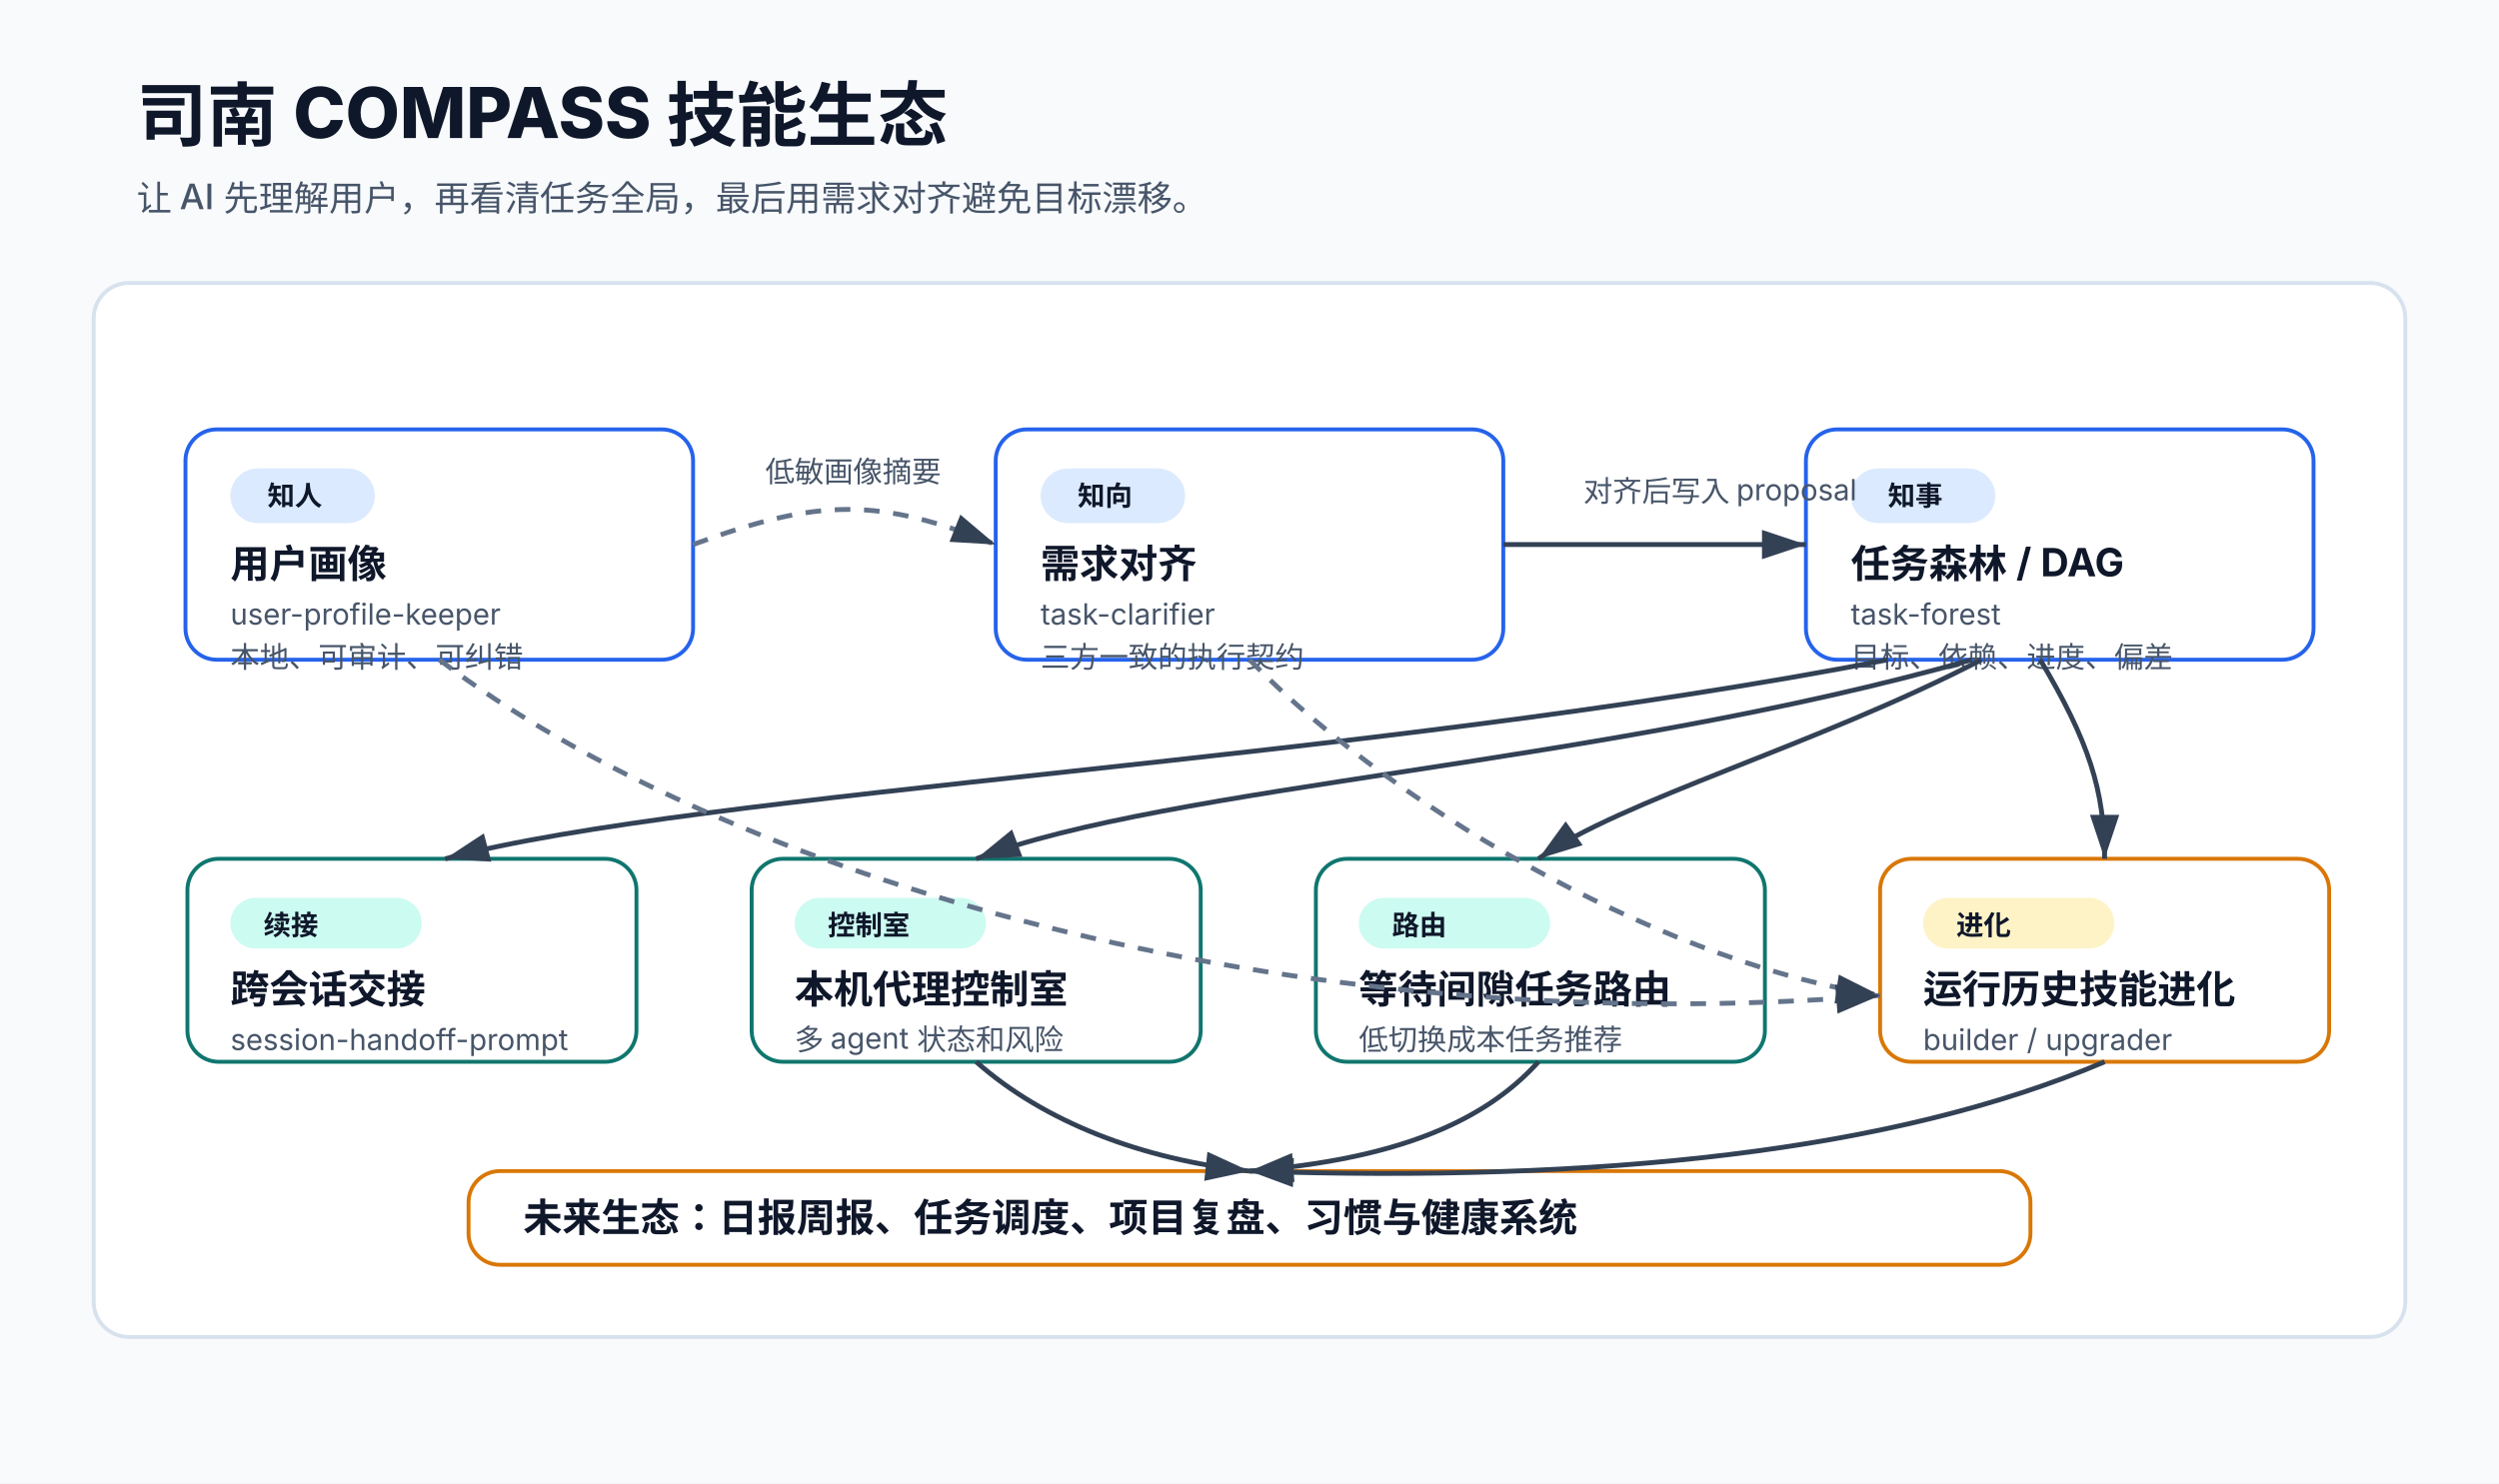
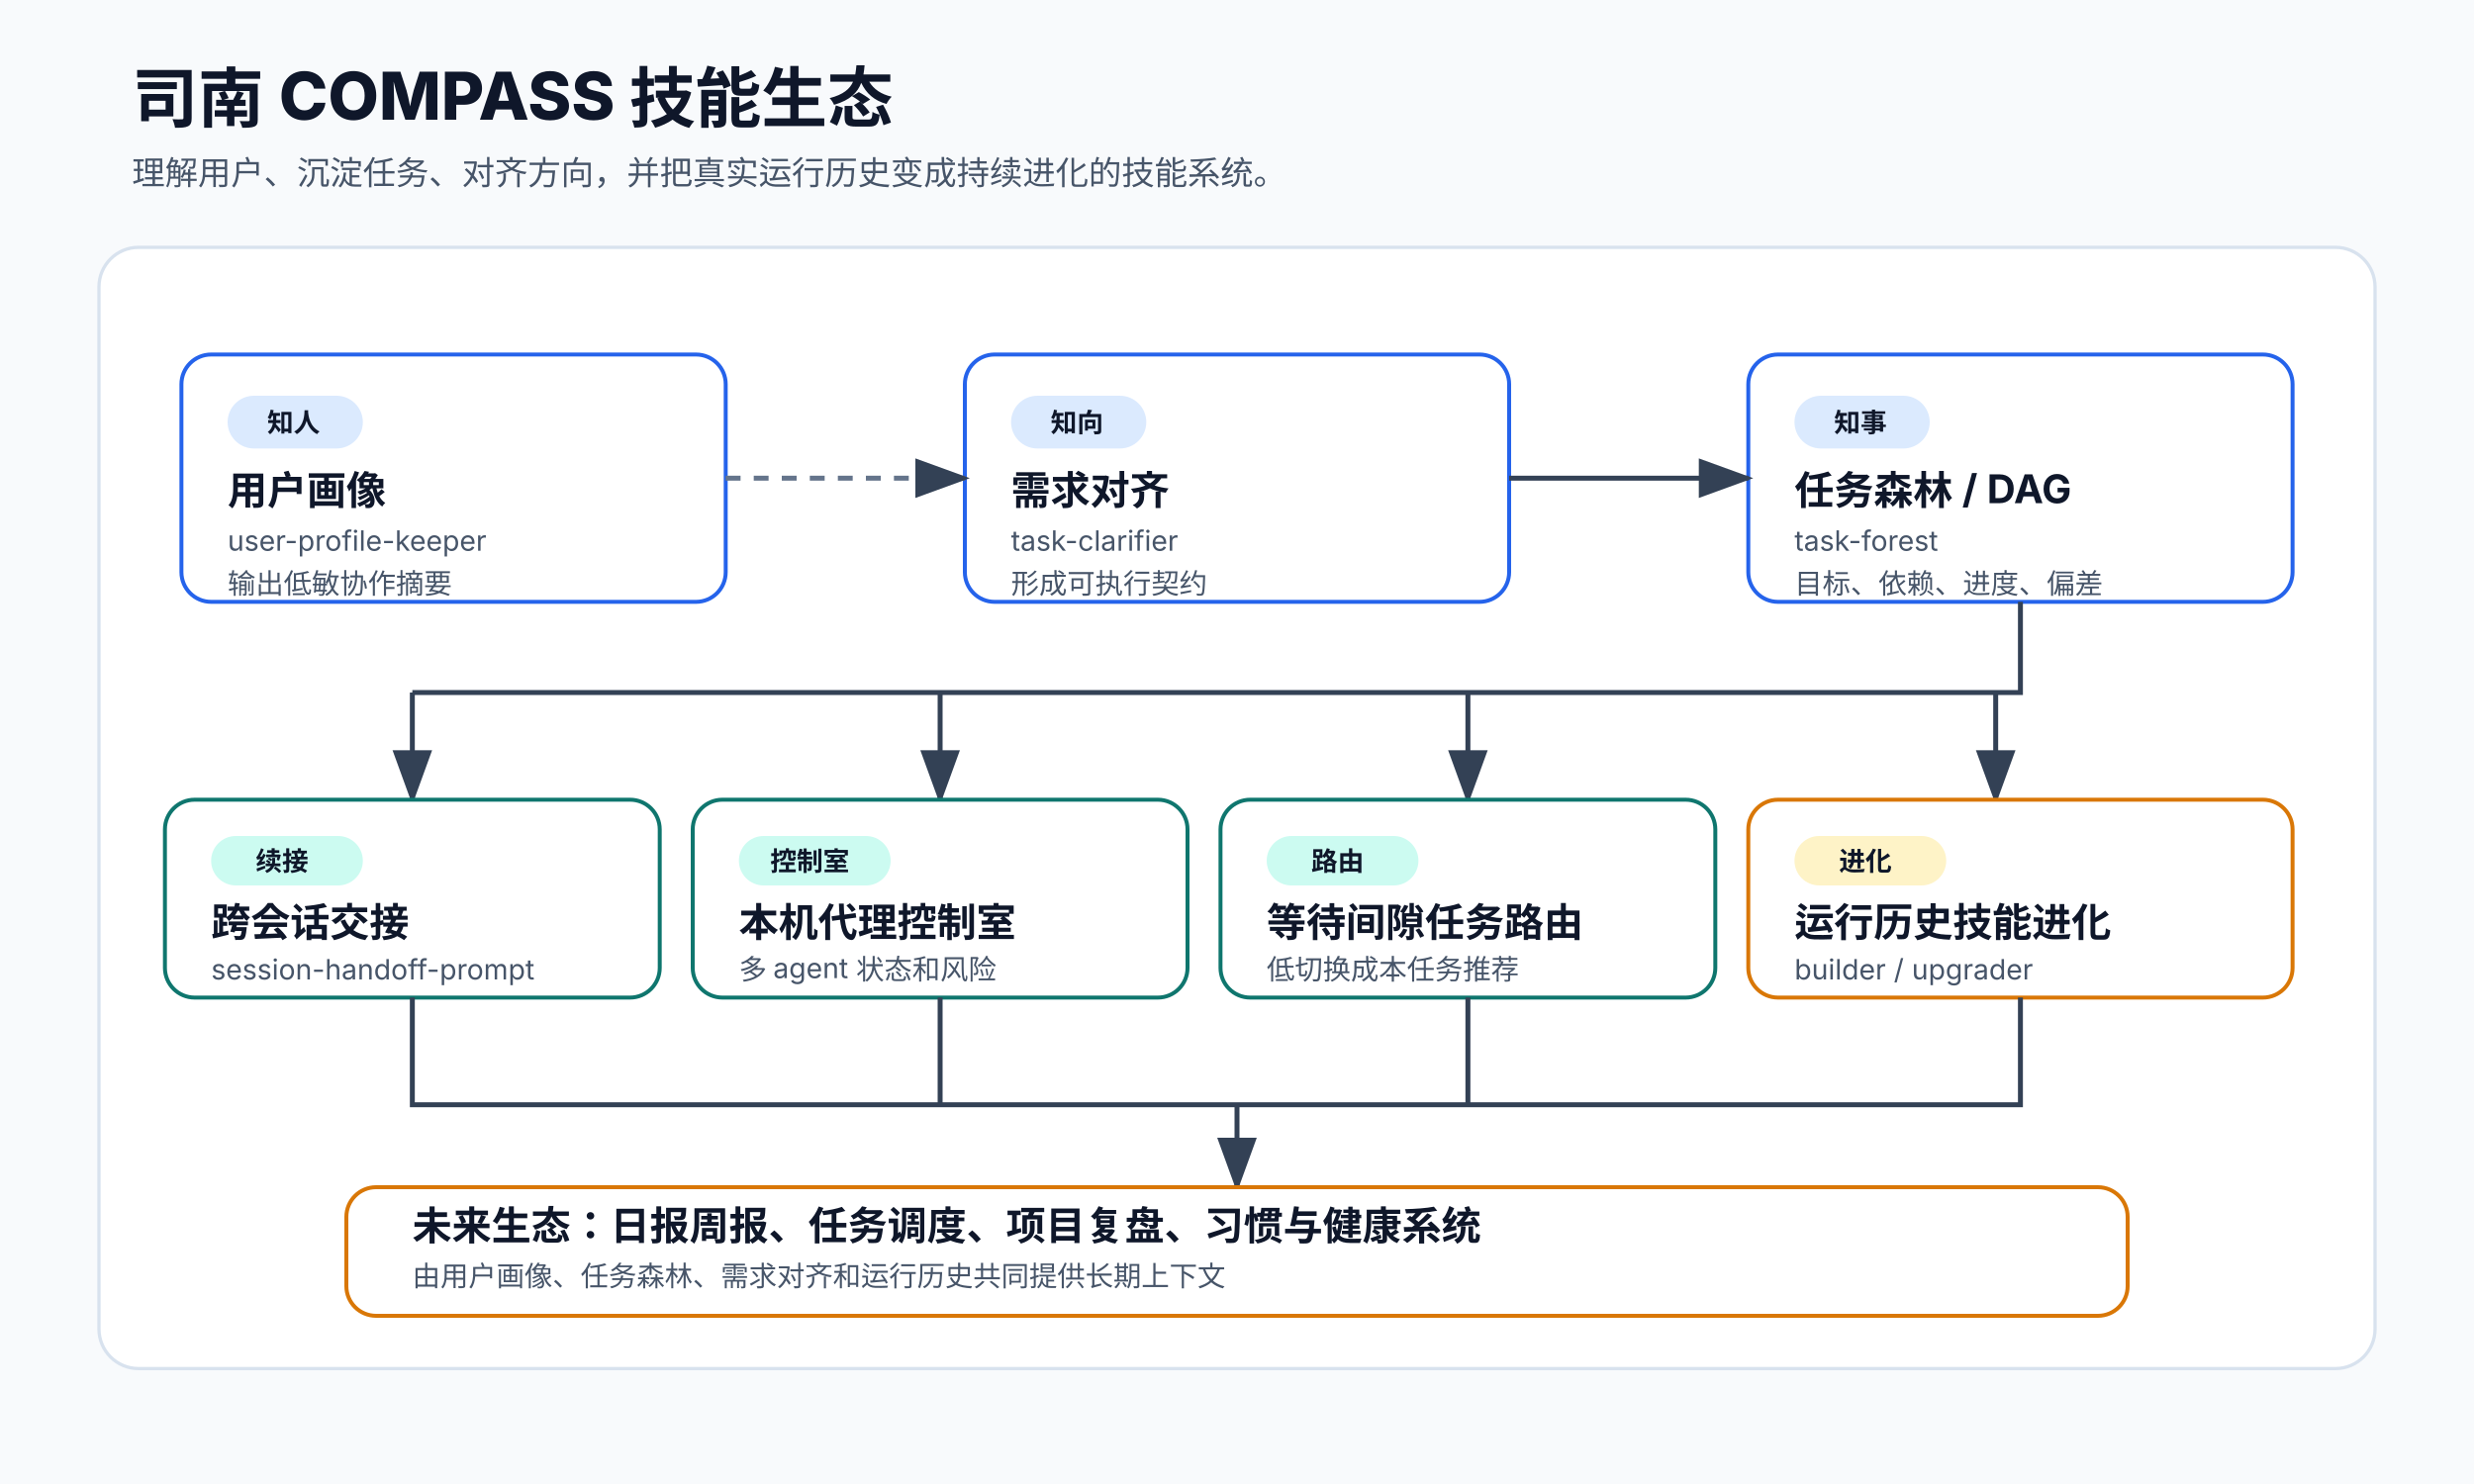
- <svg xmlns="http://www.w3.org/2000/svg" width="1280" height="760" viewBox="0 0 1280 760" role="img" aria-labelledby="title desc">
+ <svg xmlns="http://www.w3.org/2000/svg" width="1500" height="900" viewBox="0 0 1500 900" role="img" aria-labelledby="title desc">
  <defs>
-     <marker id="arrow" markerWidth="10" markerHeight="10" refX="9" refY="3" orient="auto" markerUnits="strokeWidth">
-       <path d="M0,0 L0,6 L9,3 z" fill="#334155" />
+     <marker id="arrow" markerWidth="11" markerHeight="11" refX="10" refY="4" orient="auto" markerUnits="strokeWidth">
+       <path d="M0,0 L0,8 L11,4 z" fill="#334155" />
    </marker>
    <style>
      .bg { fill: #f8fafc; }
-       .panel { fill: #ffffff; stroke: #d8e2ee; stroke-width: 2; rx: 18; }
-       .node { fill: #ffffff; stroke: #cbd5e1; stroke-width: 2; rx: 16; }
+       .panel { fill: #ffffff; stroke: #d8e2ee; stroke-width: 2; rx: 24; }
+       .node { fill: #ffffff; stroke: #cbd5e1; stroke-width: 2.4; rx: 18; }
      .core { stroke: #2563eb; }
-       .future { stroke: #0f766e; }
-       .auto { stroke: #d97706; }
-       .title { font: 800 36px system-ui, -apple-system, BlinkMacSystemFont, "Segoe UI", sans-serif; fill: #0f172a; }
-       .subtitle { font: 500 18px system-ui, -apple-system, BlinkMacSystemFont, "Segoe UI", sans-serif; fill: #475569; }
-       .label { font: 750 20px system-ui, -apple-system, BlinkMacSystemFont, "Segoe UI", sans-serif; fill: #0f172a; }
-       .small { font: 15px system-ui, -apple-system, BlinkMacSystemFont, "Segoe UI", sans-serif; fill: #475569; }
-       .tag { font: 700 14px system-ui, -apple-system, BlinkMacSystemFont, "Segoe UI", sans-serif; fill: #0f172a; }
-       .edge { stroke: #334155; stroke-width: 2.5; fill: none; marker-end: url(#arrow); }
-       .soft { stroke: #64748b; stroke-dasharray: 8 7; }
+       .support { stroke: #0f766e; }
+       .evolve { stroke: #d97706; }
+       .title { font: 800 40px system-ui, -apple-system, BlinkMacSystemFont, "Segoe UI", sans-serif; fill: #0f172a; }
+       .subtitle { font: 500 20px system-ui, -apple-system, BlinkMacSystemFont, "Segoe UI", sans-serif; fill: #475569; }
+       .label { font: 750 24px system-ui, -apple-system, BlinkMacSystemFont, "Segoe UI", sans-serif; fill: #0f172a; }
+       .small { font: 17px system-ui, -apple-system, BlinkMacSystemFont, "Segoe UI", sans-serif; fill: #475569; }
+       .tag { font: 700 16px system-ui, -apple-system, BlinkMacSystemFont, "Segoe UI", sans-serif; fill: #0f172a; }
+       .line { stroke: #334155; stroke-width: 3; fill: none; }
+       .edge { stroke: #334155; stroke-width: 3; fill: none; marker-end: url(#arrow); }
+       .soft { stroke: #64748b; stroke-dasharray: 9 8; }
      .blue { fill: #dbeafe; }
      .teal { fill: #ccfbf1; }
      .amber { fill: #fef3c7; }
    </style>
  </defs>
-   <rect class="bg" width="1280" height="760" />
-   <text class="title" x="70" y="72">司南 COMPASS 技能生态</text>
-   <text class="subtitle" x="70" y="108">让 AI 先理解用户，再看清任务全局，最后用需求对齐避免目标漂移。</text>
-   <rect class="panel" x="48" y="145" width="1184" height="540" />
-   <rect class="node core" x="95" y="220" width="260" height="118" />
-   <rect class="blue" x="118" y="240" width="74" height="28" rx="14" />
-   <text class="tag" x="137" y="259">知人</text>
-   <text class="label" x="118" y="296">用户画像</text>
-   <text class="small" x="118" y="320">user-profile-keeper</text>
-   <text class="small" x="118" y="342">本地、可审计、可纠错</text>
-   <rect class="node core" x="510" y="220" width="260" height="118" />
-   <rect class="blue" x="533" y="240" width="74" height="28" rx="14" />
-   <text class="tag" x="552" y="259">知向</text>
-   <text class="label" x="533" y="296">需求对齐</text>
-   <text class="small" x="533" y="320">task-clarifier</text>
-   <text class="small" x="533" y="342">三方一致的执行契约</text>
-   <rect class="node core" x="925" y="220" width="260" height="118" />
-   <rect class="blue" x="948" y="240" width="74" height="28" rx="14" />
-   <text class="tag" x="967" y="259">知事</text>
-   <text class="label" x="948" y="296">任务森林 / DAG</text>
-   <text class="small" x="948" y="320">task-forest</text>
-   <text class="small" x="948" y="342">目标、依赖、进度、偏差</text>
-   <path class="edge soft" d="M355 279 C420 255, 450 255, 510 279" />
-   <text class="small" x="392" y="247">低敏画像摘要</text>
-   <path class="edge" d="M770 279 C830 279, 865 279, 925 279" />
-   <text class="small" x="811" y="257">对齐后写入 proposal</text>
-   <rect class="node future" x="96" y="440" width="230" height="104" />
-   <rect class="teal" x="118" y="460" width="98" height="26" rx="13" />
-   <text class="tag" x="135" y="479">续接</text>
-   <text class="label" x="118" y="514">跨会话交接</text>
-   <text class="small" x="118" y="538">session-handoff-prompt</text>
-   <rect class="node future" x="385" y="440" width="230" height="104" />
-   <rect class="teal" x="407" y="460" width="98" height="26" rx="13" />
-   <text class="tag" x="424" y="479">控制室</text>
-   <text class="label" x="407" y="514">本机代理控制室</text>
-   <text class="small" x="407" y="538">多 agent 状态和风险</text>
-   <rect class="node future" x="674" y="440" width="230" height="104" />
-   <rect class="teal" x="696" y="460" width="98" height="26" rx="13" />
-   <text class="tag" x="713" y="479">路由</text>
-   <text class="label" x="696" y="514">等待间隙任务路由</text>
-   <text class="small" x="696" y="538">低切换成本任务推荐</text>
-   <rect class="node auto" x="963" y="440" width="230" height="104" />
-   <rect class="amber" x="985" y="460" width="98" height="26" rx="13" />
-   <text class="tag" x="1002" y="479">进化</text>
-   <text class="label" x="985" y="514">运行历史技能进化</text>
-   <text class="small" x="985" y="538">builder / upgrader</text>
-   <path class="edge" d="M1015 338 C930 382, 830 410, 788 440" />
-   <path class="edge" d="M1010 338 C820 392, 600 402, 500 440" />
-   <path class="edge" d="M967 338 C700 390, 360 405, 228 440" />
-   <path class="edge" d="M1045 338 C1070 380, 1078 405, 1078 440" />
-   <path class="edge soft" d="M640 338 C720 420, 860 495, 963 510" />
-   <path class="edge soft" d="M225 338 C370 448, 660 535, 963 510" />
-   <rect class="node auto" x="240" y="600" width="800" height="48" />
-   <text class="label" x="268" y="631">未来生态：日报周报、任务调度、项目复盘、习惯与健康系统</text>
-   <path class="edge" d="M1078 544 C970 590, 820 606, 640 600" />
-   <path class="edge" d="M788 544 C760 575, 715 594, 640 600" />
-   <path class="edge" d="M500 544 C535 575, 585 594, 640 600" />
+   <rect class="bg" width="1500" height="900" />
+   <text class="title" x="80" y="74">司南 COMPASS 技能生态</text>
+   <text class="subtitle" x="80" y="112">理解用户、沉淀任务、对齐方向，并把真实运行历史变成持续进化的技能系统。</text>
+   <rect class="panel" x="60" y="150" width="1380" height="680" />
+   <rect class="node core" x="110" y="215" width="330" height="150" />
+   <rect class="blue" x="138" y="240" width="82" height="32" rx="16" />
+   <text class="tag" x="162" y="262">知人</text>
+   <text class="label" x="138" y="306">用户画像</text>
+   <text class="small" x="138" y="334">user-profile-keeper</text>
+   <text class="small" x="138" y="360">输出低敏协作摘要</text>
+   <rect class="node core" x="585" y="215" width="330" height="150" />
+   <rect class="blue" x="613" y="240" width="82" height="32" rx="16" />
+   <text class="tag" x="637" y="262">知向</text>
+   <text class="label" x="613" y="306">需求对齐</text>
+   <text class="small" x="613" y="334">task-clarifier</text>
+   <text class="small" x="613" y="360">形成可执行契约</text>
+   <rect class="node core" x="1060" y="215" width="330" height="150" />
+   <rect class="blue" x="1088" y="240" width="82" height="32" rx="16" />
+   <text class="tag" x="1112" y="262">知事</text>
+   <text class="label" x="1088" y="306">任务森林 / DAG</text>
+   <text class="small" x="1088" y="334">task-forest</text>
+   <text class="small" x="1088" y="360">目标、依赖、进度、偏差</text>
+   <path class="edge soft" d="M440 290 L585 290" />
+   <path class="edge" d="M915 290 L1060 290" />
+   <path class="line" d="M1225 365 L1225 420 L250 420" />
+   <path class="edge" d="M250 420 L250 485" />
+   <path class="edge" d="M570 420 L570 485" />
+   <path class="edge" d="M890 420 L890 485" />
+   <path class="edge" d="M1210 420 L1210 485" />
+   <rect class="node support" x="100" y="485" width="300" height="120" />
+   <rect class="teal" x="128" y="507" width="92" height="30" rx="15" />
+   <text class="tag" x="155" y="528">续接</text>
+   <text class="label" x="128" y="568">跨会话交接</text>
+   <text class="small" x="128" y="594">session-handoff-prompt</text>
+   <rect class="node support" x="420" y="485" width="300" height="120" />
+   <rect class="teal" x="448" y="507" width="92" height="30" rx="15" />
+   <text class="tag" x="467" y="528">控制室</text>
+   <text class="label" x="448" y="568">本机代理控制室</text>
+   <text class="small" x="448" y="594">多 agent 状态和风险</text>
+   <rect class="node support" x="740" y="485" width="300" height="120" />
+   <rect class="teal" x="768" y="507" width="92" height="30" rx="15" />
+   <text class="tag" x="795" y="528">路由</text>
+   <text class="label" x="768" y="568">等待间隙任务路由</text>
+   <text class="small" x="768" y="594">低切换成本任务推荐</text>
+   <rect class="node evolve" x="1060" y="485" width="330" height="120" />
+   <rect class="amber" x="1088" y="507" width="92" height="30" rx="15" />
+   <text class="tag" x="1115" y="528">进化</text>
+   <text class="label" x="1088" y="568">运行历史技能进化</text>
+   <text class="small" x="1088" y="594">builder / upgrader</text>
+   <path class="line" d="M250 605 L250 670 L750 670" />
+   <path class="line" d="M570 605 L570 670" />
+   <path class="line" d="M890 605 L890 670" />
+   <path class="line" d="M1225 605 L1225 670 L750 670" />
+   <path class="edge" d="M750 670 L750 720" />
+   <rect class="node evolve" x="210" y="720" width="1080" height="78" />
+   <text class="label" x="250" y="752">未来生态：日报周报、任务调度、项目复盘、习惯与健康系统</text>
+   <text class="small" x="250" y="780">由用户画像、任务森林、需求对齐和运行历史共同提供长期上下文</text>
</svg>
